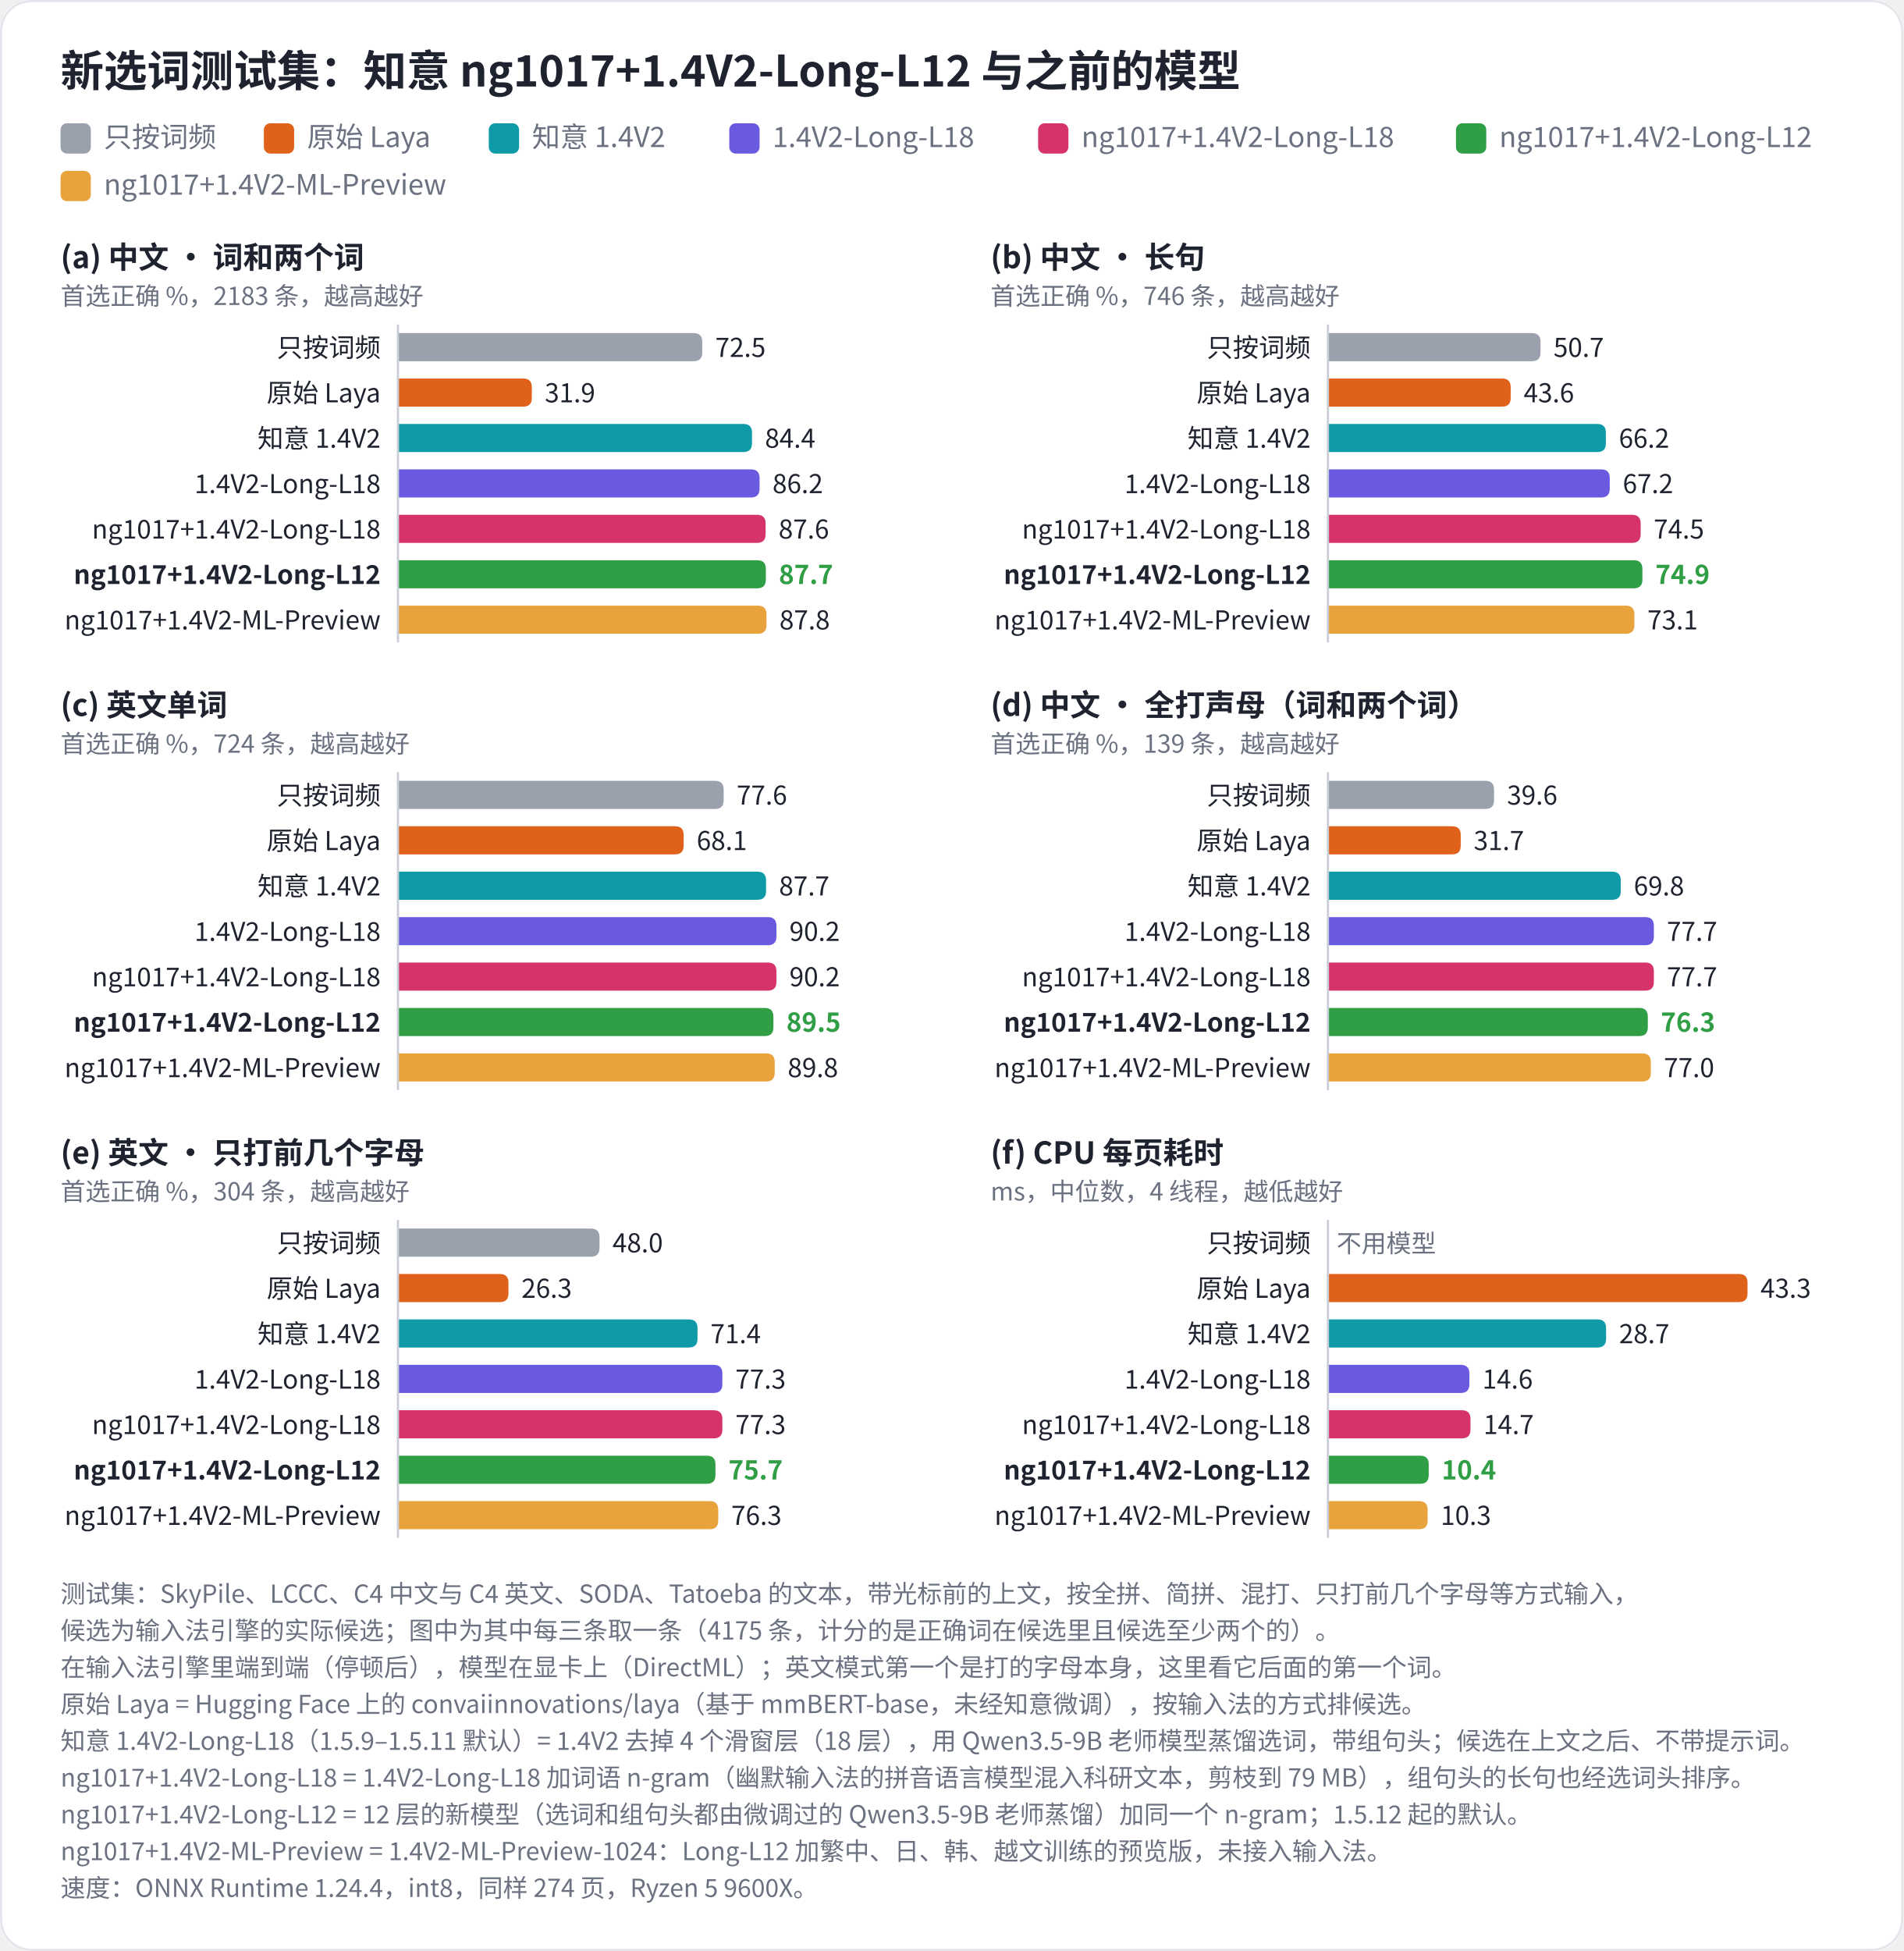
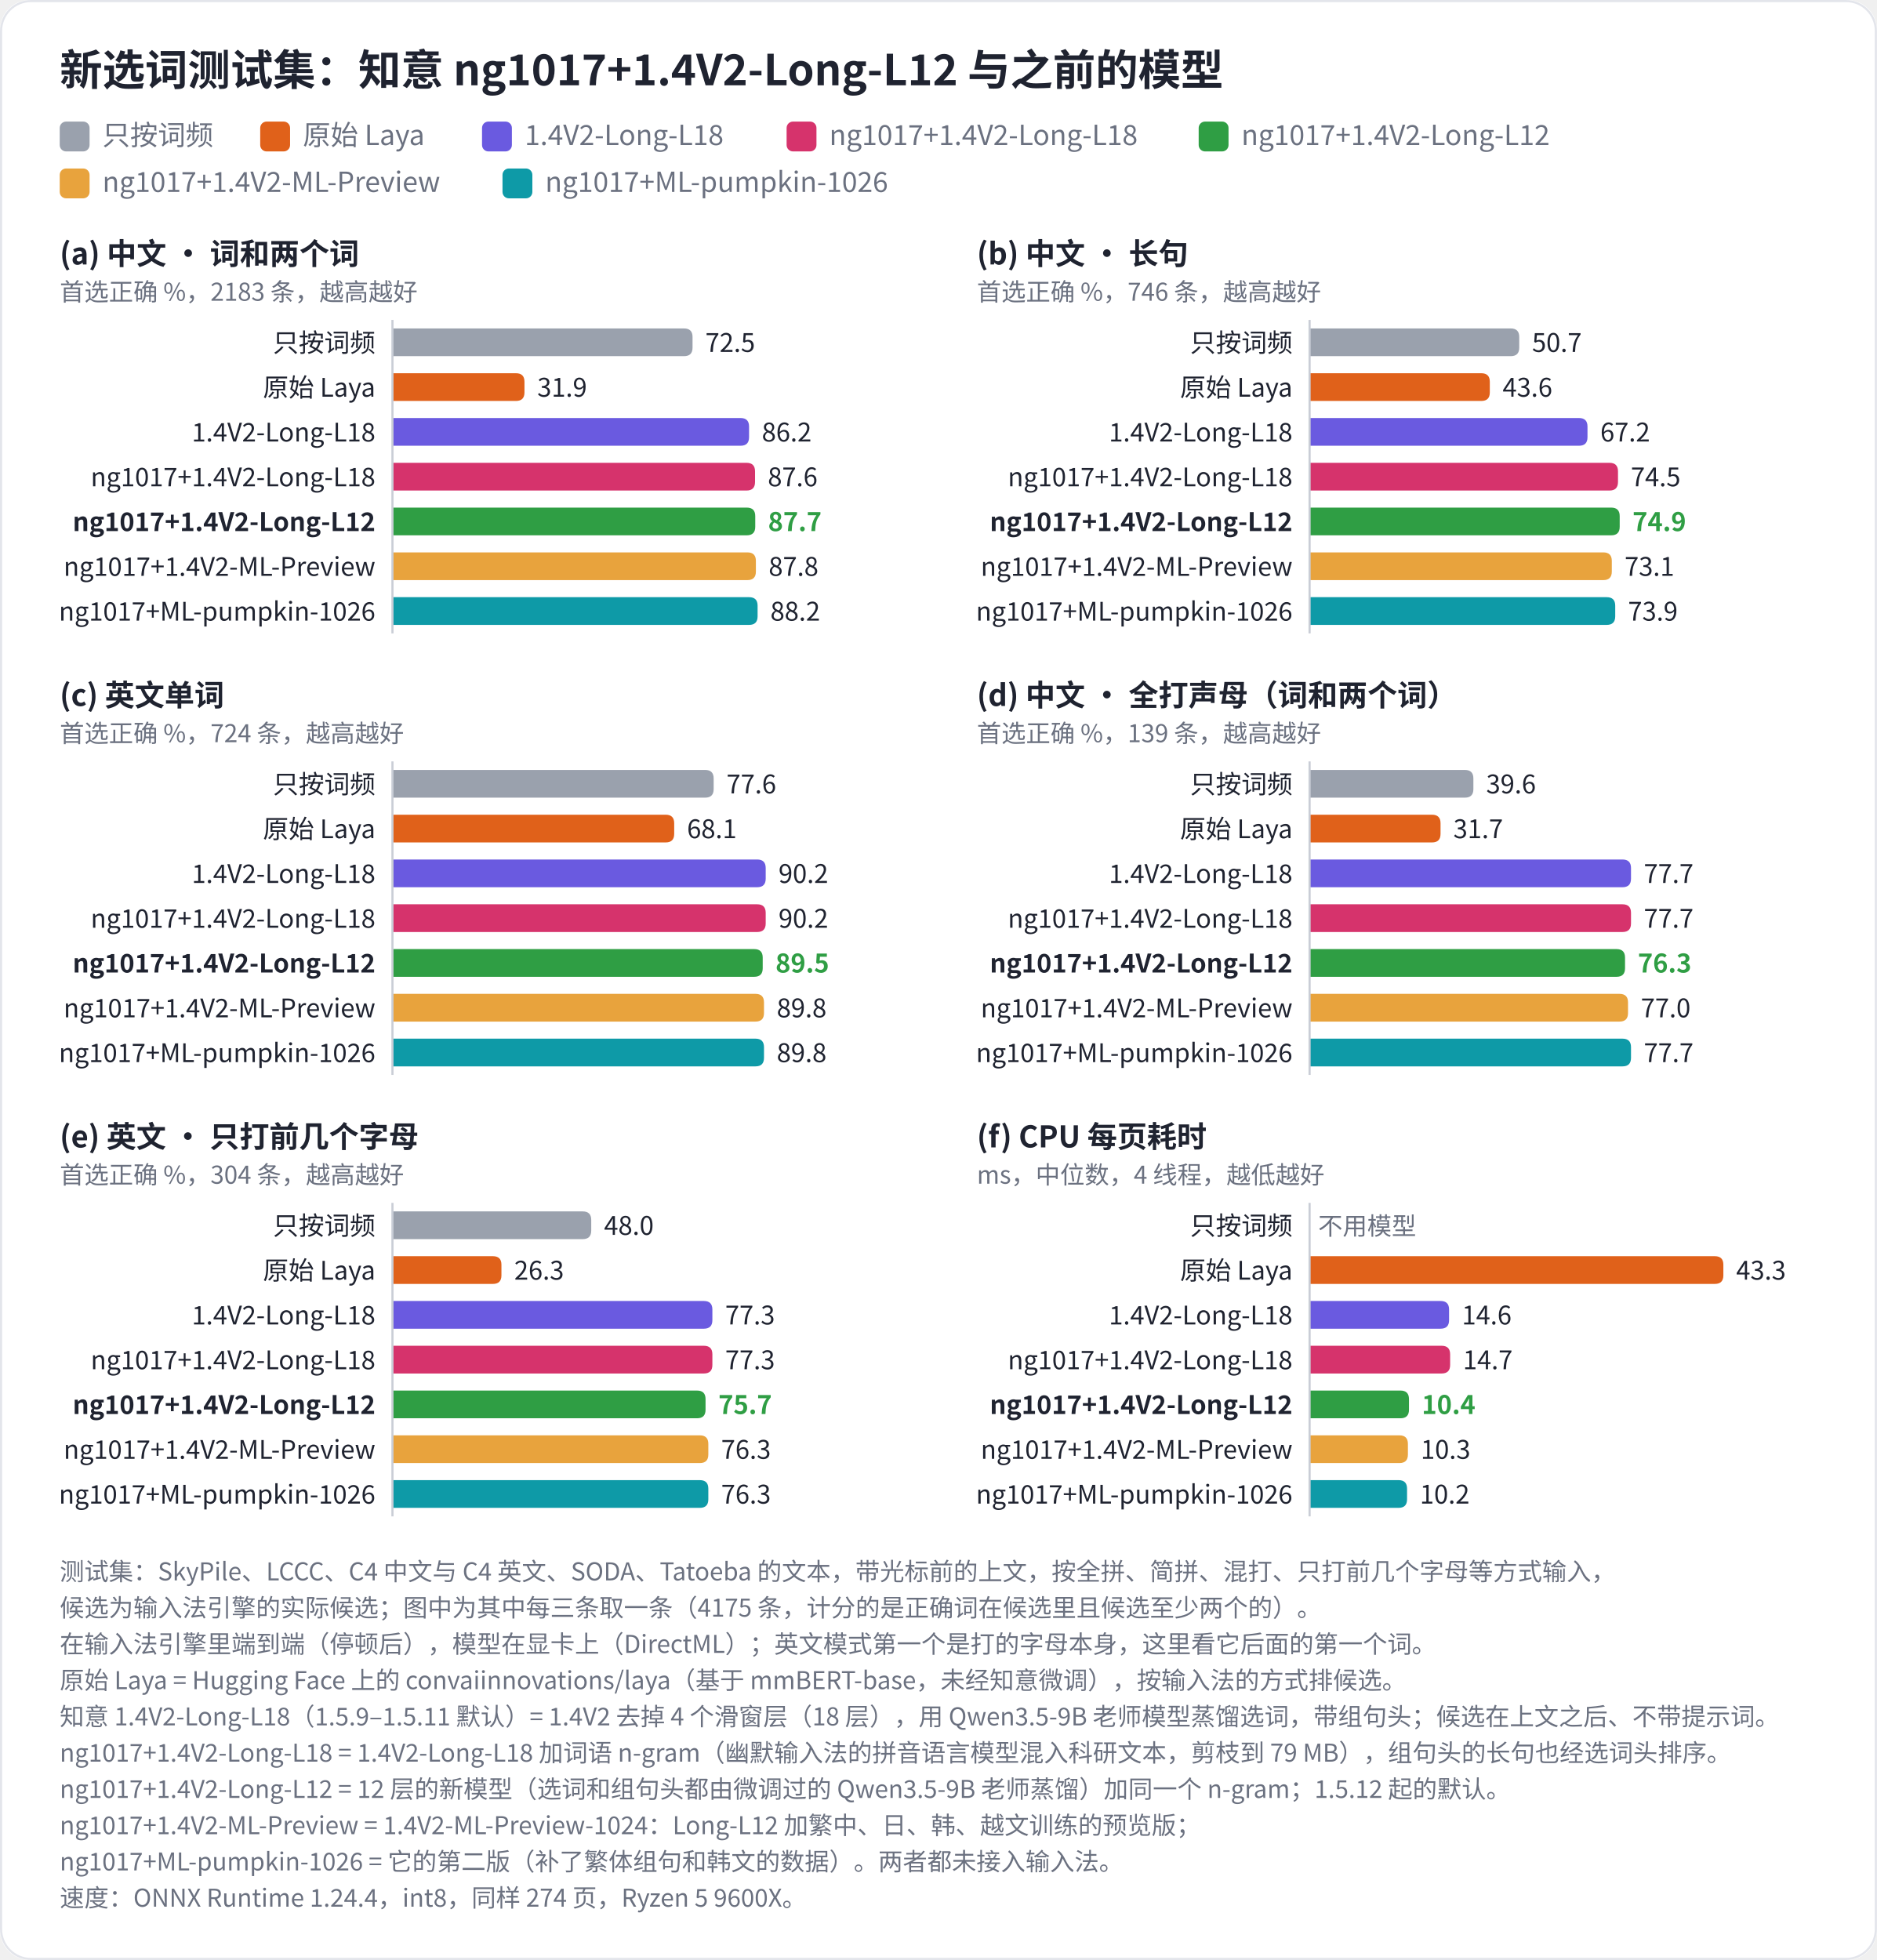
- <svg xmlns="http://www.w3.org/2000/svg" width="880" height="902" viewBox="0 0 880 902" font-family="'Microsoft YaHei','PingFang SC','Noto Sans CJK SC','Segoe UI',sans-serif">
-   <rect width="880" height="902" rx="14" fill="#FFFFFF" />
-   <rect x="0.5" y="0.5" width="879" height="901" rx="14" fill="none" stroke="#E3E5EB" />
+ <svg xmlns="http://www.w3.org/2000/svg" width="880" height="919" viewBox="0 0 880 919" font-family="'Microsoft YaHei','PingFang SC','Noto Sans CJK SC','Segoe UI',sans-serif">
+   <rect width="880" height="919" rx="14" fill="#FFFFFF" />
+   <rect x="0.5" y="0.5" width="879" height="918" rx="14" fill="none" stroke="#E3E5EB" />
  <text x="28" y="40" font-size="20" font-weight="700" fill="#1F2330">新选词测试集：知意 ng1017+1.4V2-Long-L12 与之前的模型</text>
  <rect x="28" y="57" width="14" height="14" rx="3" fill="#9AA1AD" />
  <text x="48" y="68" font-size="13" fill="#6B7180">只按词频</text>
  <rect x="122" y="57" width="14" height="14" rx="3" fill="#E0611A" />
  <text x="142" y="68" font-size="13" fill="#6B7180">原始 Laya</text>
-   <rect x="226.0" y="57" width="14" height="14" rx="3" fill="#0E9AA7" />
-   <text x="246.0" y="68" font-size="13" fill="#6B7180">知意 1.4V2</text>
-   <rect x="337.2" y="57" width="14" height="14" rx="3" fill="#6A5AE0" />
-   <text x="357.2" y="68" font-size="13" fill="#6B7180">1.4V2-Long-L18</text>
-   <rect x="480.0" y="57" width="14" height="14" rx="3" fill="#D6336C" />
-   <text x="500.0" y="68" font-size="13" fill="#6B7180">ng1017+1.4V2-Long-L18</text>
-   <rect x="673.2" y="57" width="14" height="14" rx="3" fill="#2F9E44" />
-   <text x="693.2" y="68" font-size="13" fill="#6B7180">ng1017+1.4V2-Long-L12</text>
+   <rect x="226.0" y="57" width="14" height="14" rx="3" fill="#6A5AE0" />
+   <text x="246.0" y="68" font-size="13" fill="#6B7180">1.4V2-Long-L18</text>
+   <rect x="368.8" y="57" width="14" height="14" rx="3" fill="#D6336C" />
+   <text x="388.8" y="68" font-size="13" fill="#6B7180">ng1017+1.4V2-Long-L18</text>
+   <rect x="562.0" y="57" width="14" height="14" rx="3" fill="#2F9E44" />
+   <text x="582.0" y="68" font-size="13" fill="#6B7180">ng1017+1.4V2-Long-L12</text>
  <rect x="28" y="79" width="14" height="14" rx="3" fill="#E8A33D" />
  <text x="48" y="90" font-size="13" fill="#6B7180">ng1017+1.4V2-ML-Preview</text>
+   <rect x="235.6" y="79" width="14" height="14" rx="3" fill="#0E9AA7" />
+   <text x="255.6" y="90" font-size="13" fill="#6B7180">ng1017+ML-pumpkin-1026</text>
  <text x="28" y="124" font-size="14" font-weight="700" fill="#1F2330">(a) 中文 · 词和两个词</text>
  <text x="28" y="141" font-size="11.5" fill="#6B7180">首选正确 %，2183 条，越高越好</text>
  <text x="176" y="165" font-size="12" text-anchor="end" font-weight="400" fill="#1F2330">只按词频</text>
  <path d="M184,154 H320.7 Q324.7,154 324.7,158.0 V163.0 Q324.7,167 320.7,167 H184 Z" fill="#9AA1AD" />
  <text x="330.7" y="165" font-size="12" font-weight="400" fill="#1F2330">72.5</text>
  <text x="176" y="186" font-size="12" text-anchor="end" font-weight="400" fill="#1F2330">原始 Laya</text>
  <path d="M184,175 H241.9 Q245.9,175 245.9,179.0 V184.0 Q245.9,188 241.9,188 H184 Z" fill="#E0611A" />
  <text x="251.9" y="186" font-size="12" font-weight="400" fill="#1F2330">31.9</text>
-   <text x="176" y="207" font-size="12" text-anchor="end" font-weight="400" fill="#1F2330">知意 1.4V2</text>
-   <path d="M184,196 H343.7 Q347.7,196 347.7,200.0 V205.0 Q347.7,209 343.7,209 H184 Z" fill="#0E9AA7" />
-   <text x="353.7" y="207" font-size="12" font-weight="400" fill="#1F2330">84.4</text>
-   <text x="176" y="228" font-size="12" text-anchor="end" font-weight="400" fill="#1F2330">1.4V2-Long-L18</text>
-   <path d="M184,217 H347.2 Q351.2,217 351.2,221.0 V226.0 Q351.2,230 347.2,230 H184 Z" fill="#6A5AE0" />
-   <text x="357.2" y="228" font-size="12" font-weight="400" fill="#1F2330">86.2</text>
-   <text x="176" y="249" font-size="12" text-anchor="end" font-weight="400" fill="#1F2330">ng1017+1.4V2-Long-L18</text>
-   <path d="M184,238 H350.0 Q354.0,238 354.0,242.0 V247.0 Q354.0,251 350.0,251 H184 Z" fill="#D6336C" />
-   <text x="360.0" y="249" font-size="12" font-weight="400" fill="#1F2330">87.6</text>
-   <text x="176" y="270" font-size="12" text-anchor="end" font-weight="700" fill="#1F2330">ng1017+1.4V2-Long-L12</text>
-   <path d="M184,259 H350.1 Q354.1,259 354.1,263.0 V268.0 Q354.1,272 350.1,272 H184 Z" fill="#2F9E44" />
-   <text x="360.1" y="270" font-size="12" font-weight="700" fill="#2F9E44">87.7</text>
-   <text x="176" y="291" font-size="12" text-anchor="end" font-weight="400" fill="#1F2330">ng1017+1.4V2-ML-Preview</text>
-   <path d="M184,280 H350.4 Q354.4,280 354.4,284.0 V289.0 Q354.4,293 350.4,293 H184 Z" fill="#E8A33D" />
-   <text x="360.4" y="291" font-size="12" font-weight="400" fill="#1F2330">87.8</text>
+   <text x="176" y="207" font-size="12" text-anchor="end" font-weight="400" fill="#1F2330">1.4V2-Long-L18</text>
+   <path d="M184,196 H347.2 Q351.2,196 351.2,200.0 V205.0 Q351.2,209 347.2,209 H184 Z" fill="#6A5AE0" />
+   <text x="357.2" y="207" font-size="12" font-weight="400" fill="#1F2330">86.2</text>
+   <text x="176" y="228" font-size="12" text-anchor="end" font-weight="400" fill="#1F2330">ng1017+1.4V2-Long-L18</text>
+   <path d="M184,217 H350.0 Q354.0,217 354.0,221.0 V226.0 Q354.0,230 350.0,230 H184 Z" fill="#D6336C" />
+   <text x="360.0" y="228" font-size="12" font-weight="400" fill="#1F2330">87.6</text>
+   <text x="176" y="249" font-size="12" text-anchor="end" font-weight="700" fill="#1F2330">ng1017+1.4V2-Long-L12</text>
+   <path d="M184,238 H350.1 Q354.1,238 354.1,242.0 V247.0 Q354.1,251 350.1,251 H184 Z" fill="#2F9E44" />
+   <text x="360.1" y="249" font-size="12" font-weight="700" fill="#2F9E44">87.7</text>
+   <text x="176" y="270" font-size="12" text-anchor="end" font-weight="400" fill="#1F2330">ng1017+1.4V2-ML-Preview</text>
+   <path d="M184,259 H350.4 Q354.4,259 354.4,263.0 V268.0 Q354.4,272 350.4,272 H184 Z" fill="#E8A33D" />
+   <text x="360.4" y="270" font-size="12" font-weight="400" fill="#1F2330">87.8</text>
+   <text x="176" y="291" font-size="12" text-anchor="end" font-weight="400" fill="#1F2330">ng1017+ML-pumpkin-1026</text>
+   <path d="M184,280 H351.2 Q355.2,280 355.2,284.0 V289.0 Q355.2,293 351.2,293 H184 Z" fill="#0E9AA7" />
+   <text x="361.2" y="291" font-size="12" font-weight="400" fill="#1F2330">88.2</text>
  <line x1="184" y1="150" x2="184" y2="297" stroke="#C9CDD6" />
  <text x="458" y="124" font-size="14" font-weight="700" fill="#1F2330">(b) 中文 · 长句</text>
  <text x="458" y="141" font-size="11.5" fill="#6B7180">首选正确 %，746 条，越高越好</text>
  <text x="606" y="165" font-size="12" text-anchor="end" font-weight="400" fill="#1F2330">只按词频</text>
  <path d="M614,154 H708.3 Q712.3,154 712.3,158.0 V163.0 Q712.3,167 708.3,167 H614 Z" fill="#9AA1AD" />
  <text x="718.3" y="165" font-size="12" font-weight="400" fill="#1F2330">50.7</text>
  <text x="606" y="186" font-size="12" text-anchor="end" font-weight="400" fill="#1F2330">原始 Laya</text>
  <path d="M614,175 H694.5 Q698.5,175 698.5,179.0 V184.0 Q698.5,188 694.5,188 H614 Z" fill="#E0611A" />
  <text x="704.5" y="186" font-size="12" font-weight="400" fill="#1F2330">43.6</text>
-   <text x="606" y="207" font-size="12" text-anchor="end" font-weight="400" fill="#1F2330">知意 1.4V2</text>
-   <path d="M614,196 H738.5 Q742.5,196 742.5,200.0 V205.0 Q742.5,209 738.5,209 H614 Z" fill="#0E9AA7" />
-   <text x="748.5" y="207" font-size="12" font-weight="400" fill="#1F2330">66.2</text>
-   <text x="606" y="228" font-size="12" text-anchor="end" font-weight="400" fill="#1F2330">1.4V2-Long-L18</text>
-   <path d="M614,217 H740.3 Q744.3,217 744.3,221.0 V226.0 Q744.3,230 740.3,230 H614 Z" fill="#6A5AE0" />
-   <text x="750.3" y="228" font-size="12" font-weight="400" fill="#1F2330">67.2</text>
-   <text x="606" y="249" font-size="12" text-anchor="end" font-weight="400" fill="#1F2330">ng1017+1.4V2-Long-L18</text>
-   <path d="M614,238 H754.6 Q758.6,238 758.6,242.0 V247.0 Q758.6,251 754.6,251 H614 Z" fill="#D6336C" />
-   <text x="764.6" y="249" font-size="12" font-weight="400" fill="#1F2330">74.5</text>
-   <text x="606" y="270" font-size="12" text-anchor="end" font-weight="700" fill="#1F2330">ng1017+1.4V2-Long-L12</text>
-   <path d="M614,259 H755.4 Q759.4,259 759.4,263.0 V268.0 Q759.4,272 755.4,272 H614 Z" fill="#2F9E44" />
-   <text x="765.4" y="270" font-size="12" font-weight="700" fill="#2F9E44">74.9</text>
-   <text x="606" y="291" font-size="12" text-anchor="end" font-weight="400" fill="#1F2330">ng1017+1.4V2-ML-Preview</text>
-   <path d="M614,280 H751.7 Q755.7,280 755.7,284.0 V289.0 Q755.7,293 751.7,293 H614 Z" fill="#E8A33D" />
-   <text x="761.7" y="291" font-size="12" font-weight="400" fill="#1F2330">73.1</text>
+   <text x="606" y="207" font-size="12" text-anchor="end" font-weight="400" fill="#1F2330">1.4V2-Long-L18</text>
+   <path d="M614,196 H740.3 Q744.3,196 744.3,200.0 V205.0 Q744.3,209 740.3,209 H614 Z" fill="#6A5AE0" />
+   <text x="750.3" y="207" font-size="12" font-weight="400" fill="#1F2330">67.2</text>
+   <text x="606" y="228" font-size="12" text-anchor="end" font-weight="400" fill="#1F2330">ng1017+1.4V2-Long-L18</text>
+   <path d="M614,217 H754.6 Q758.6,217 758.6,221.0 V226.0 Q758.6,230 754.6,230 H614 Z" fill="#D6336C" />
+   <text x="764.6" y="228" font-size="12" font-weight="400" fill="#1F2330">74.5</text>
+   <text x="606" y="249" font-size="12" text-anchor="end" font-weight="700" fill="#1F2330">ng1017+1.4V2-Long-L12</text>
+   <path d="M614,238 H755.4 Q759.4,238 759.4,242.0 V247.0 Q759.4,251 755.4,251 H614 Z" fill="#2F9E44" />
+   <text x="765.4" y="249" font-size="12" font-weight="700" fill="#2F9E44">74.9</text>
+   <text x="606" y="270" font-size="12" text-anchor="end" font-weight="400" fill="#1F2330">ng1017+1.4V2-ML-Preview</text>
+   <path d="M614,259 H751.7 Q755.7,259 755.7,263.0 V268.0 Q755.7,272 751.7,272 H614 Z" fill="#E8A33D" />
+   <text x="761.7" y="270" font-size="12" font-weight="400" fill="#1F2330">73.1</text>
+   <text x="606" y="291" font-size="12" text-anchor="end" font-weight="400" fill="#1F2330">ng1017+ML-pumpkin-1026</text>
+   <path d="M614,280 H753.3 Q757.3,280 757.3,284.0 V289.0 Q757.3,293 753.3,293 H614 Z" fill="#0E9AA7" />
+   <text x="763.3" y="291" font-size="12" font-weight="400" fill="#1F2330">73.9</text>
  <line x1="614" y1="150" x2="614" y2="297" stroke="#C9CDD6" />
  <text x="28" y="331" font-size="14" font-weight="700" fill="#1F2330">(c) 英文单词</text>
  <text x="28" y="348" font-size="11.5" fill="#6B7180">首选正确 %，724 条，越高越好</text>
  <text x="176" y="372" font-size="12" text-anchor="end" font-weight="400" fill="#1F2330">只按词频</text>
  <path d="M184,361 H330.6 Q334.6,361 334.6,365.0 V370.0 Q334.6,374 330.6,374 H184 Z" fill="#9AA1AD" />
  <text x="340.6" y="372" font-size="12" font-weight="400" fill="#1F2330">77.6</text>
  <text x="176" y="393" font-size="12" text-anchor="end" font-weight="400" fill="#1F2330">原始 Laya</text>
  <path d="M184,382 H312.1 Q316.1,382 316.1,386.0 V391.0 Q316.1,395 312.1,395 H184 Z" fill="#E0611A" />
  <text x="322.1" y="393" font-size="12" font-weight="400" fill="#1F2330">68.1</text>
-   <text x="176" y="414" font-size="12" text-anchor="end" font-weight="400" fill="#1F2330">知意 1.4V2</text>
-   <path d="M184,403 H350.2 Q354.2,403 354.2,407.0 V412.0 Q354.2,416 350.2,416 H184 Z" fill="#0E9AA7" />
-   <text x="360.2" y="414" font-size="12" font-weight="400" fill="#1F2330">87.7</text>
-   <text x="176" y="435" font-size="12" text-anchor="end" font-weight="400" fill="#1F2330">1.4V2-Long-L18</text>
-   <path d="M184,424 H355.0 Q359.0,424 359.0,428.0 V433.0 Q359.0,437 355.0,437 H184 Z" fill="#6A5AE0" />
+   <text x="176" y="414" font-size="12" text-anchor="end" font-weight="400" fill="#1F2330">1.4V2-Long-L18</text>
+   <path d="M184,403 H355.0 Q359.0,403 359.0,407.0 V412.0 Q359.0,416 355.0,416 H184 Z" fill="#6A5AE0" />
+   <text x="365.0" y="414" font-size="12" font-weight="400" fill="#1F2330">90.2</text>
+   <text x="176" y="435" font-size="12" text-anchor="end" font-weight="400" fill="#1F2330">ng1017+1.4V2-Long-L18</text>
+   <path d="M184,424 H355.0 Q359.0,424 359.0,428.0 V433.0 Q359.0,437 355.0,437 H184 Z" fill="#D6336C" />
  <text x="365.0" y="435" font-size="12" font-weight="400" fill="#1F2330">90.2</text>
-   <text x="176" y="456" font-size="12" text-anchor="end" font-weight="400" fill="#1F2330">ng1017+1.4V2-Long-L18</text>
-   <path d="M184,445 H355.0 Q359.0,445 359.0,449.0 V454.0 Q359.0,458 355.0,458 H184 Z" fill="#D6336C" />
-   <text x="365.0" y="456" font-size="12" font-weight="400" fill="#1F2330">90.2</text>
-   <text x="176" y="477" font-size="12" text-anchor="end" font-weight="700" fill="#1F2330">ng1017+1.4V2-Long-L12</text>
-   <path d="M184,466 H353.6 Q357.6,466 357.6,470.0 V475.0 Q357.6,479 353.6,479 H184 Z" fill="#2F9E44" />
-   <text x="363.6" y="477" font-size="12" font-weight="700" fill="#2F9E44">89.5</text>
-   <text x="176" y="498" font-size="12" text-anchor="end" font-weight="400" fill="#1F2330">ng1017+1.4V2-ML-Preview</text>
-   <path d="M184,487 H354.2 Q358.2,487 358.2,491.0 V496.0 Q358.2,500 354.2,500 H184 Z" fill="#E8A33D" />
+   <text x="176" y="456" font-size="12" text-anchor="end" font-weight="700" fill="#1F2330">ng1017+1.4V2-Long-L12</text>
+   <path d="M184,445 H353.6 Q357.6,445 357.6,449.0 V454.0 Q357.6,458 353.6,458 H184 Z" fill="#2F9E44" />
+   <text x="363.6" y="456" font-size="12" font-weight="700" fill="#2F9E44">89.5</text>
+   <text x="176" y="477" font-size="12" text-anchor="end" font-weight="400" fill="#1F2330">ng1017+1.4V2-ML-Preview</text>
+   <path d="M184,466 H354.2 Q358.2,466 358.2,470.0 V475.0 Q358.2,479 354.2,479 H184 Z" fill="#E8A33D" />
+   <text x="364.2" y="477" font-size="12" font-weight="400" fill="#1F2330">89.8</text>
+   <text x="176" y="498" font-size="12" text-anchor="end" font-weight="400" fill="#1F2330">ng1017+ML-pumpkin-1026</text>
+   <path d="M184,487 H354.2 Q358.2,487 358.2,491.0 V496.0 Q358.2,500 354.2,500 H184 Z" fill="#0E9AA7" />
  <text x="364.2" y="498" font-size="12" font-weight="400" fill="#1F2330">89.8</text>
  <line x1="184" y1="357" x2="184" y2="504" stroke="#C9CDD6" />
  <text x="458" y="331" font-size="14" font-weight="700" fill="#1F2330">(d) 中文 · 全打声母（词和两个词）</text>
  <text x="458" y="348" font-size="11.5" fill="#6B7180">首选正确 %，139 条，越高越好</text>
  <text x="606" y="372" font-size="12" text-anchor="end" font-weight="400" fill="#1F2330">只按词频</text>
  <path d="M614,361 H686.8 Q690.8,361 690.8,365.0 V370.0 Q690.8,374 686.8,374 H614 Z" fill="#9AA1AD" />
  <text x="696.8" y="372" font-size="12" font-weight="400" fill="#1F2330">39.6</text>
  <text x="606" y="393" font-size="12" text-anchor="end" font-weight="400" fill="#1F2330">原始 Laya</text>
  <path d="M614,382 H671.4 Q675.4,382 675.4,386.0 V391.0 Q675.4,395 671.4,395 H614 Z" fill="#E0611A" />
  <text x="681.4" y="393" font-size="12" font-weight="400" fill="#1F2330">31.7</text>
-   <text x="606" y="414" font-size="12" text-anchor="end" font-weight="400" fill="#1F2330">知意 1.4V2</text>
-   <path d="M614,403 H745.4 Q749.4,403 749.4,407.0 V412.0 Q749.4,416 745.4,416 H614 Z" fill="#0E9AA7" />
-   <text x="755.4" y="414" font-size="12" font-weight="400" fill="#1F2330">69.8</text>
-   <text x="606" y="435" font-size="12" text-anchor="end" font-weight="400" fill="#1F2330">1.4V2-Long-L18</text>
-   <path d="M614,424 H760.7 Q764.7,424 764.7,428.0 V433.0 Q764.7,437 760.7,437 H614 Z" fill="#6A5AE0" />
+   <text x="606" y="414" font-size="12" text-anchor="end" font-weight="400" fill="#1F2330">1.4V2-Long-L18</text>
+   <path d="M614,403 H760.7 Q764.7,403 764.7,407.0 V412.0 Q764.7,416 760.7,416 H614 Z" fill="#6A5AE0" />
+   <text x="770.7" y="414" font-size="12" font-weight="400" fill="#1F2330">77.7</text>
+   <text x="606" y="435" font-size="12" text-anchor="end" font-weight="400" fill="#1F2330">ng1017+1.4V2-Long-L18</text>
+   <path d="M614,424 H760.7 Q764.7,424 764.7,428.0 V433.0 Q764.7,437 760.7,437 H614 Z" fill="#D6336C" />
  <text x="770.7" y="435" font-size="12" font-weight="400" fill="#1F2330">77.7</text>
-   <text x="606" y="456" font-size="12" text-anchor="end" font-weight="400" fill="#1F2330">ng1017+1.4V2-Long-L18</text>
-   <path d="M614,445 H760.7 Q764.7,445 764.7,449.0 V454.0 Q764.7,458 760.7,458 H614 Z" fill="#D6336C" />
-   <text x="770.7" y="456" font-size="12" font-weight="400" fill="#1F2330">77.7</text>
-   <text x="606" y="477" font-size="12" text-anchor="end" font-weight="700" fill="#1F2330">ng1017+1.4V2-Long-L12</text>
-   <path d="M614,466 H757.9 Q761.9,466 761.9,470.0 V475.0 Q761.9,479 757.9,479 H614 Z" fill="#2F9E44" />
-   <text x="767.9" y="477" font-size="12" font-weight="700" fill="#2F9E44">76.3</text>
-   <text x="606" y="498" font-size="12" text-anchor="end" font-weight="400" fill="#1F2330">ng1017+1.4V2-ML-Preview</text>
-   <path d="M614,487 H759.3 Q763.3,487 763.3,491.0 V496.0 Q763.3,500 759.3,500 H614 Z" fill="#E8A33D" />
-   <text x="769.3" y="498" font-size="12" font-weight="400" fill="#1F2330">77.0</text>
+   <text x="606" y="456" font-size="12" text-anchor="end" font-weight="700" fill="#1F2330">ng1017+1.4V2-Long-L12</text>
+   <path d="M614,445 H757.9 Q761.9,445 761.9,449.0 V454.0 Q761.9,458 757.9,458 H614 Z" fill="#2F9E44" />
+   <text x="767.9" y="456" font-size="12" font-weight="700" fill="#2F9E44">76.3</text>
+   <text x="606" y="477" font-size="12" text-anchor="end" font-weight="400" fill="#1F2330">ng1017+1.4V2-ML-Preview</text>
+   <path d="M614,466 H759.3 Q763.3,466 763.3,470.0 V475.0 Q763.3,479 759.3,479 H614 Z" fill="#E8A33D" />
+   <text x="769.3" y="477" font-size="12" font-weight="400" fill="#1F2330">77.0</text>
+   <text x="606" y="498" font-size="12" text-anchor="end" font-weight="400" fill="#1F2330">ng1017+ML-pumpkin-1026</text>
+   <path d="M614,487 H760.7 Q764.7,487 764.7,491.0 V496.0 Q764.7,500 760.7,500 H614 Z" fill="#0E9AA7" />
+   <text x="770.7" y="498" font-size="12" font-weight="400" fill="#1F2330">77.7</text>
  <line x1="614" y1="357" x2="614" y2="504" stroke="#C9CDD6" />
  <text x="28" y="538" font-size="14" font-weight="700" fill="#1F2330">(e) 英文 · 只打前几个字母</text>
  <text x="28" y="555" font-size="11.5" fill="#6B7180">首选正确 %，304 条，越高越好</text>
  <text x="176" y="579" font-size="12" text-anchor="end" font-weight="400" fill="#1F2330">只按词频</text>
  <path d="M184,568 H273.2 Q277.2,568 277.2,572.0 V577.0 Q277.2,581 273.2,581 H184 Z" fill="#9AA1AD" />
  <text x="283.2" y="579" font-size="12" font-weight="400" fill="#1F2330">48.0</text>
  <text x="176" y="600" font-size="12" text-anchor="end" font-weight="400" fill="#1F2330">原始 Laya</text>
  <path d="M184,589 H231.1 Q235.1,589 235.1,593.0 V598.0 Q235.1,602 231.1,602 H184 Z" fill="#E0611A" />
  <text x="241.1" y="600" font-size="12" font-weight="400" fill="#1F2330">26.3</text>
-   <text x="176" y="621" font-size="12" text-anchor="end" font-weight="400" fill="#1F2330">知意 1.4V2</text>
-   <path d="M184,610 H318.5 Q322.5,610 322.5,614.0 V619.0 Q322.5,623 318.5,623 H184 Z" fill="#0E9AA7" />
-   <text x="328.5" y="621" font-size="12" font-weight="400" fill="#1F2330">71.4</text>
-   <text x="176" y="642" font-size="12" text-anchor="end" font-weight="400" fill="#1F2330">1.4V2-Long-L18</text>
-   <path d="M184,631 H330.0 Q334.0,631 334.0,635.0 V640.0 Q334.0,644 330.0,644 H184 Z" fill="#6A5AE0" />
+   <text x="176" y="621" font-size="12" text-anchor="end" font-weight="400" fill="#1F2330">1.4V2-Long-L18</text>
+   <path d="M184,610 H330.0 Q334.0,610 334.0,614.0 V619.0 Q334.0,623 330.0,623 H184 Z" fill="#6A5AE0" />
+   <text x="340.0" y="621" font-size="12" font-weight="400" fill="#1F2330">77.3</text>
+   <text x="176" y="642" font-size="12" text-anchor="end" font-weight="400" fill="#1F2330">ng1017+1.4V2-Long-L18</text>
+   <path d="M184,631 H330.0 Q334.0,631 334.0,635.0 V640.0 Q334.0,644 330.0,644 H184 Z" fill="#D6336C" />
  <text x="340.0" y="642" font-size="12" font-weight="400" fill="#1F2330">77.3</text>
-   <text x="176" y="663" font-size="12" text-anchor="end" font-weight="400" fill="#1F2330">ng1017+1.4V2-Long-L18</text>
-   <path d="M184,652 H330.0 Q334.0,652 334.0,656.0 V661.0 Q334.0,665 330.0,665 H184 Z" fill="#D6336C" />
-   <text x="340.0" y="663" font-size="12" font-weight="400" fill="#1F2330">77.3</text>
-   <text x="176" y="684" font-size="12" text-anchor="end" font-weight="700" fill="#1F2330">ng1017+1.4V2-Long-L12</text>
-   <path d="M184,673 H326.8 Q330.8,673 330.8,677.0 V682.0 Q330.8,686 326.8,686 H184 Z" fill="#2F9E44" />
-   <text x="336.8" y="684" font-size="12" font-weight="700" fill="#2F9E44">75.7</text>
-   <text x="176" y="705" font-size="12" text-anchor="end" font-weight="400" fill="#1F2330">ng1017+1.4V2-ML-Preview</text>
-   <path d="M184,694 H328.1 Q332.1,694 332.1,698.0 V703.0 Q332.1,707 328.1,707 H184 Z" fill="#E8A33D" />
+   <text x="176" y="663" font-size="12" text-anchor="end" font-weight="700" fill="#1F2330">ng1017+1.4V2-Long-L12</text>
+   <path d="M184,652 H326.8 Q330.8,652 330.8,656.0 V661.0 Q330.8,665 326.8,665 H184 Z" fill="#2F9E44" />
+   <text x="336.8" y="663" font-size="12" font-weight="700" fill="#2F9E44">75.7</text>
+   <text x="176" y="684" font-size="12" text-anchor="end" font-weight="400" fill="#1F2330">ng1017+1.4V2-ML-Preview</text>
+   <path d="M184,673 H328.1 Q332.1,673 332.1,677.0 V682.0 Q332.1,686 328.1,686 H184 Z" fill="#E8A33D" />
+   <text x="338.1" y="684" font-size="12" font-weight="400" fill="#1F2330">76.3</text>
+   <text x="176" y="705" font-size="12" text-anchor="end" font-weight="400" fill="#1F2330">ng1017+ML-pumpkin-1026</text>
+   <path d="M184,694 H328.1 Q332.1,694 332.1,698.0 V703.0 Q332.1,707 328.1,707 H184 Z" fill="#0E9AA7" />
  <text x="338.1" y="705" font-size="12" font-weight="400" fill="#1F2330">76.3</text>
  <line x1="184" y1="564" x2="184" y2="711" stroke="#C9CDD6" />
  <text x="458" y="538" font-size="14" font-weight="700" fill="#1F2330">(f) CPU 每页耗时</text>
  <text x="458" y="555" font-size="11.5" fill="#6B7180">ms，中位数，4 线程，越低越好</text>
  <text x="606" y="579" font-size="12" text-anchor="end" font-weight="400" fill="#1F2330">只按词频</text>
  <text x="618" y="579" font-size="11.5" fill="#6B7180">不用模型</text>
  <text x="606" y="600" font-size="12" text-anchor="end" font-weight="400" fill="#1F2330">原始 Laya</text>
  <path d="M614,589 H804.0 Q808.0,589 808.0,593.0 V598.0 Q808.0,602 804.0,602 H614 Z" fill="#E0611A" />
  <text x="814.0" y="600" font-size="12" font-weight="400" fill="#1F2330">43.3</text>
-   <text x="606" y="621" font-size="12" text-anchor="end" font-weight="400" fill="#1F2330">知意 1.4V2</text>
-   <path d="M614,610 H738.6 Q742.6,610 742.6,614.0 V619.0 Q742.6,623 738.6,623 H614 Z" fill="#0E9AA7" />
-   <text x="748.6" y="621" font-size="12" font-weight="400" fill="#1F2330">28.7</text>
-   <text x="606" y="642" font-size="12" text-anchor="end" font-weight="400" fill="#1F2330">1.4V2-Long-L18</text>
-   <path d="M614,631 H675.4 Q679.4,631 679.4,635.0 V640.0 Q679.4,644 675.4,644 H614 Z" fill="#6A5AE0" />
-   <text x="685.4" y="642" font-size="12" font-weight="400" fill="#1F2330">14.6</text>
-   <text x="606" y="663" font-size="12" text-anchor="end" font-weight="400" fill="#1F2330">ng1017+1.4V2-Long-L18</text>
-   <path d="M614,652 H675.9 Q679.9,652 679.9,656.0 V661.0 Q679.9,665 675.9,665 H614 Z" fill="#D6336C" />
-   <text x="685.9" y="663" font-size="12" font-weight="400" fill="#1F2330">14.7</text>
-   <text x="606" y="684" font-size="12" text-anchor="end" font-weight="700" fill="#1F2330">ng1017+1.4V2-Long-L12</text>
-   <path d="M614,673 H656.6 Q660.6,673 660.6,677.0 V682.0 Q660.6,686 656.6,686 H614 Z" fill="#2F9E44" />
-   <text x="666.6" y="684" font-size="12" font-weight="700" fill="#2F9E44">10.4</text>
-   <text x="606" y="705" font-size="12" text-anchor="end" font-weight="400" fill="#1F2330">ng1017+1.4V2-ML-Preview</text>
-   <path d="M614,694 H656.1 Q660.1,694 660.1,698.0 V703.0 Q660.1,707 656.1,707 H614 Z" fill="#E8A33D" />
-   <text x="666.1" y="705" font-size="12" font-weight="400" fill="#1F2330">10.3</text>
+   <text x="606" y="621" font-size="12" text-anchor="end" font-weight="400" fill="#1F2330">1.4V2-Long-L18</text>
+   <path d="M614,610 H675.4 Q679.4,610 679.4,614.0 V619.0 Q679.4,623 675.4,623 H614 Z" fill="#6A5AE0" />
+   <text x="685.4" y="621" font-size="12" font-weight="400" fill="#1F2330">14.6</text>
+   <text x="606" y="642" font-size="12" text-anchor="end" font-weight="400" fill="#1F2330">ng1017+1.4V2-Long-L18</text>
+   <path d="M614,631 H675.9 Q679.9,631 679.9,635.0 V640.0 Q679.9,644 675.9,644 H614 Z" fill="#D6336C" />
+   <text x="685.9" y="642" font-size="12" font-weight="400" fill="#1F2330">14.7</text>
+   <text x="606" y="663" font-size="12" text-anchor="end" font-weight="700" fill="#1F2330">ng1017+1.4V2-Long-L12</text>
+   <path d="M614,652 H656.6 Q660.6,652 660.6,656.0 V661.0 Q660.6,665 656.6,665 H614 Z" fill="#2F9E44" />
+   <text x="666.6" y="663" font-size="12" font-weight="700" fill="#2F9E44">10.4</text>
+   <text x="606" y="684" font-size="12" text-anchor="end" font-weight="400" fill="#1F2330">ng1017+1.4V2-ML-Preview</text>
+   <path d="M614,673 H656.1 Q660.1,673 660.1,677.0 V682.0 Q660.1,686 656.1,686 H614 Z" fill="#E8A33D" />
+   <text x="666.1" y="684" font-size="12" font-weight="400" fill="#1F2330">10.3</text>
+   <text x="606" y="705" font-size="12" text-anchor="end" font-weight="400" fill="#1F2330">ng1017+ML-pumpkin-1026</text>
+   <path d="M614,694 H655.7 Q659.7,694 659.7,698.0 V703.0 Q659.7,707 655.7,707 H614 Z" fill="#0E9AA7" />
+   <text x="665.7" y="705" font-size="12" font-weight="400" fill="#1F2330">10.2</text>
  <line x1="614" y1="564" x2="614" y2="711" stroke="#C9CDD6" />
  <text x="28" y="741" font-size="11.5" fill="#6B7180">测试集：SkyPile、LCCC、C4 中文与 C4 英文、SODA、Tatoeba 的文本，带光标前的上文，按全拼、简拼、混打、只打前几个字母等方式输入，</text>
  <text x="28" y="758" font-size="11.5" fill="#6B7180">候选为输入法引擎的实际候选；图中为其中每三条取一条（4175 条，计分的是正确词在候选里且候选至少两个的）。</text>
  <text x="28" y="775" font-size="11.5" fill="#6B7180">在输入法引擎里端到端（停顿后），模型在显卡上（DirectML）；英文模式第一个是打的字母本身，这里看它后面的第一个词。</text>
  <text x="28" y="792" font-size="11.5" fill="#6B7180">原始 Laya = Hugging Face 上的 convaiinnovations/laya（基于 mmBERT-base，未经知意微调），按输入法的方式排候选。</text>
  <text x="28" y="809" font-size="11.5" fill="#6B7180">知意 1.4V2-Long-L18（1.5.9–1.5.11 默认）= 1.4V2 去掉 4 个滑窗层（18 层），用 Qwen3.5-9B 老师模型蒸馏选词，带组句头；候选在上文之后、不带提示词。</text>
  <text x="28" y="826" font-size="11.5" fill="#6B7180">ng1017+1.4V2-Long-L18 = 1.4V2-Long-L18 加词语 n-gram（幽默输入法的拼音语言模型混入科研文本，剪枝到 79 MB），组句头的长句也经选词头排序。</text>
  <text x="28" y="843" font-size="11.5" fill="#6B7180">ng1017+1.4V2-Long-L12 = 12 层的新模型（选词和组句头都由微调过的 Qwen3.5-9B 老师蒸馏）加同一个 n-gram；1.5.12 起的默认。</text>
-   <text x="28" y="860" font-size="11.5" fill="#6B7180">ng1017+1.4V2-ML-Preview = 1.4V2-ML-Preview-1024：Long-L12 加繁中、日、韩、越文训练的预览版，未接入输入法。</text>
-   <text x="28" y="877" font-size="11.5" fill="#6B7180">速度：ONNX Runtime 1.24.4，int8，同样 274 页，Ryzen 5 9600X。</text>
+   <text x="28" y="860" font-size="11.5" fill="#6B7180">ng1017+1.4V2-ML-Preview = 1.4V2-ML-Preview-1024：Long-L12 加繁中、日、韩、越文训练的预览版；</text>
+   <text x="28" y="877" font-size="11.5" fill="#6B7180">ng1017+ML-pumpkin-1026 = 它的第二版（补了繁体组句和韩文的数据）。两者都未接入输入法。</text>
+   <text x="28" y="894" font-size="11.5" fill="#6B7180">速度：ONNX Runtime 1.24.4，int8，同样 274 页，Ryzen 5 9600X。</text>
</svg>
